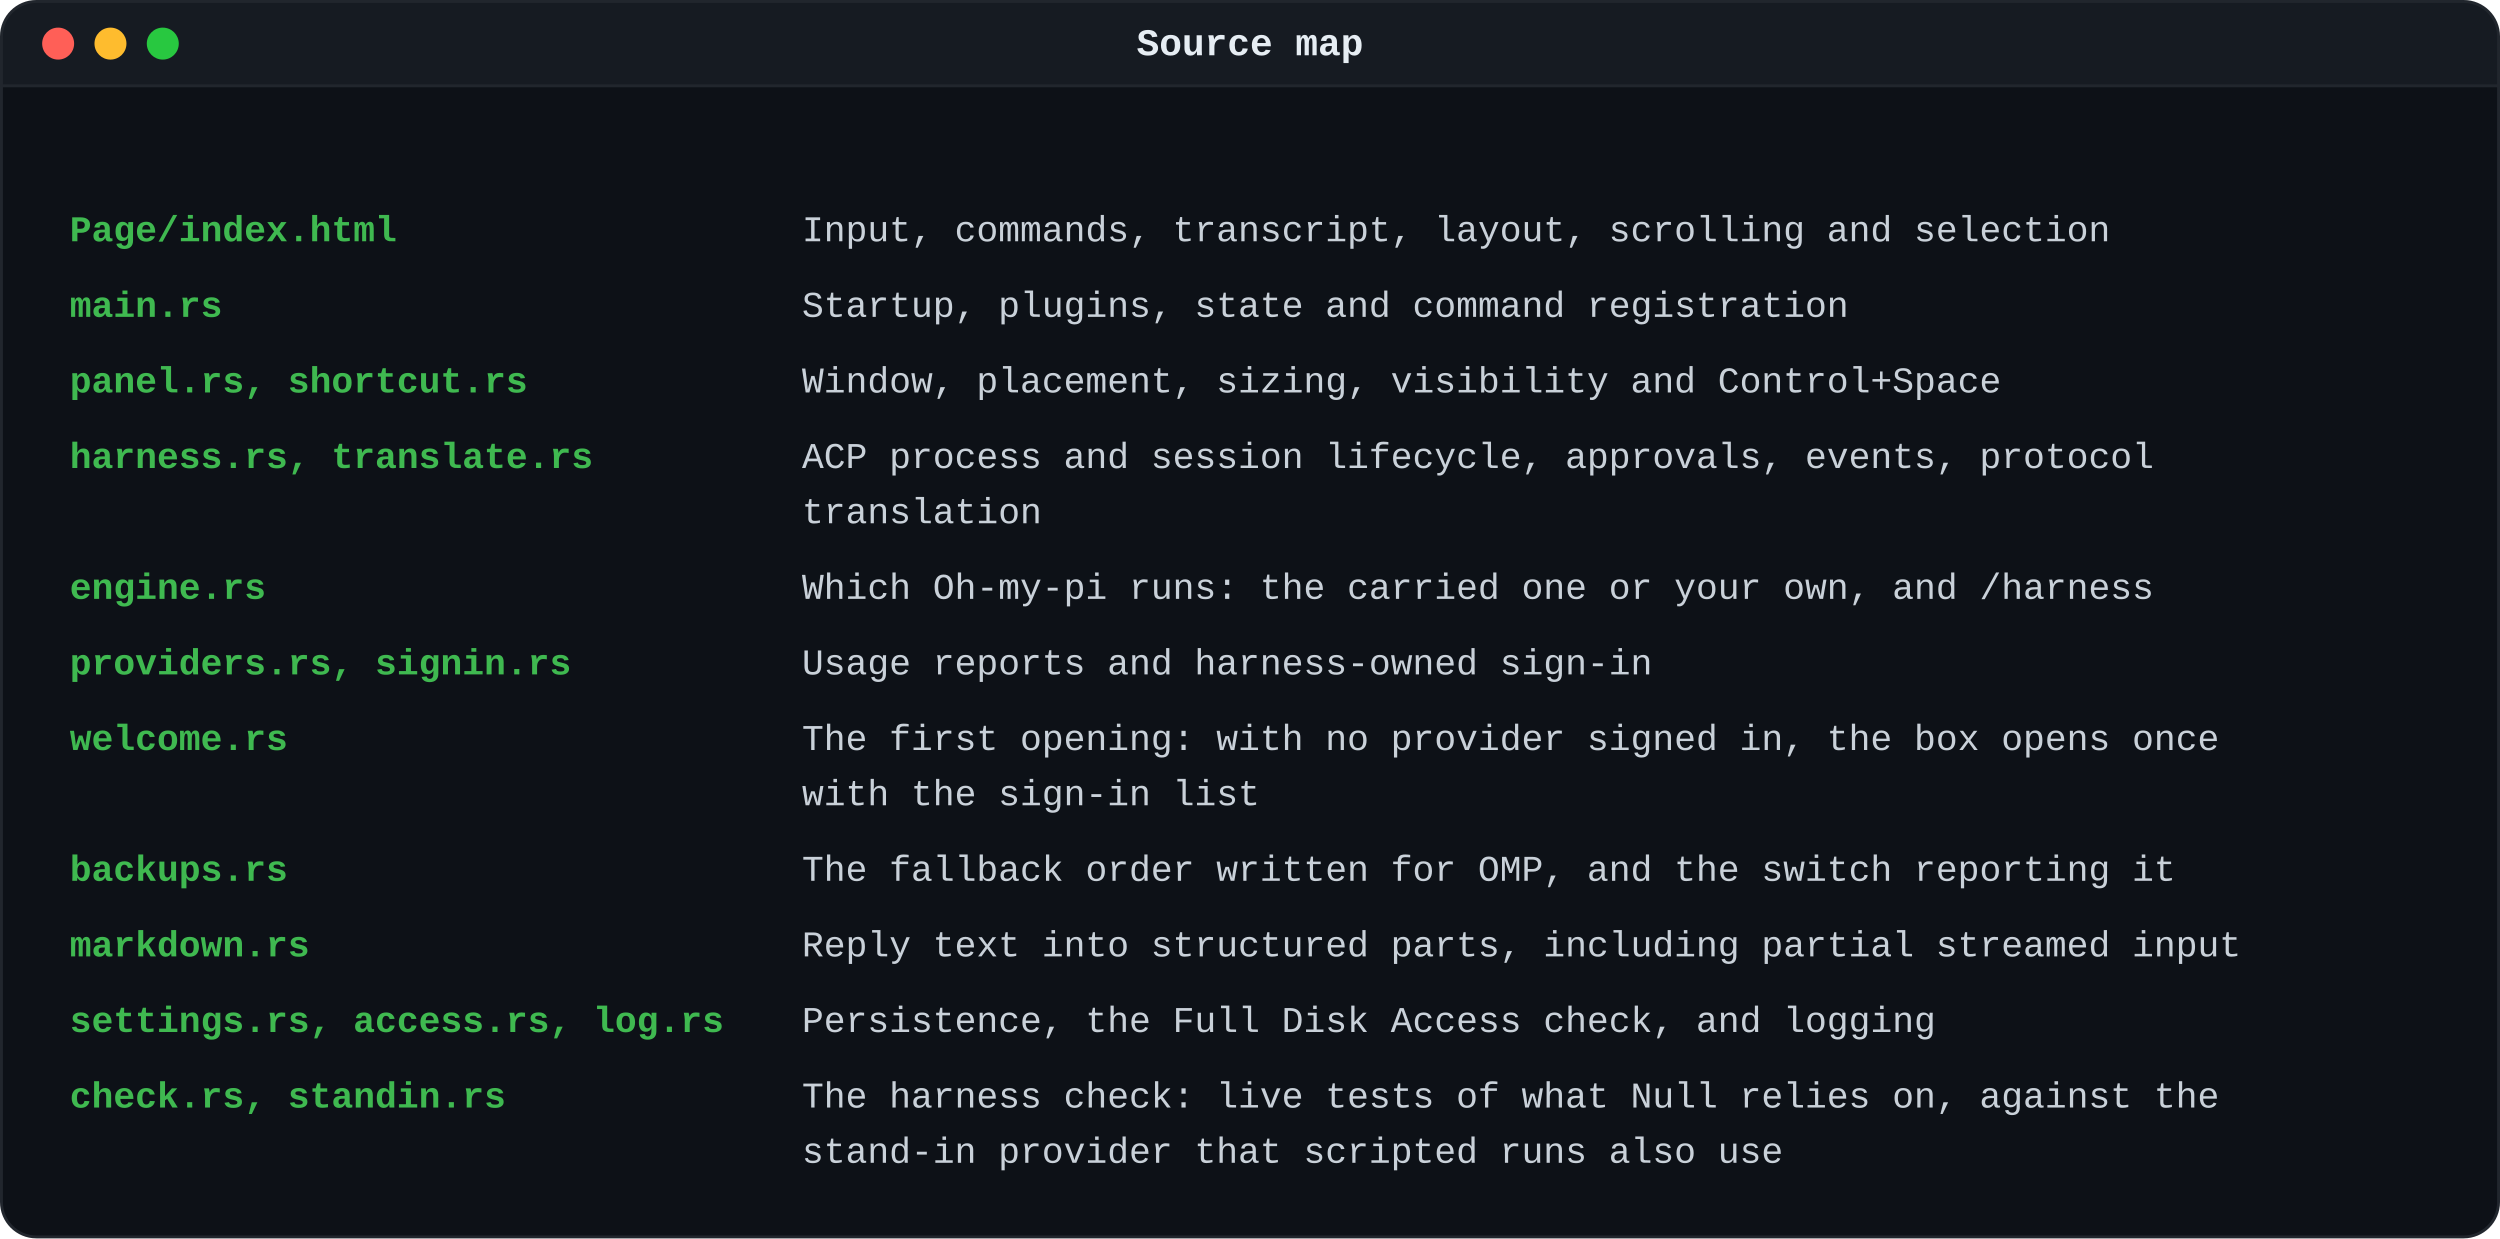
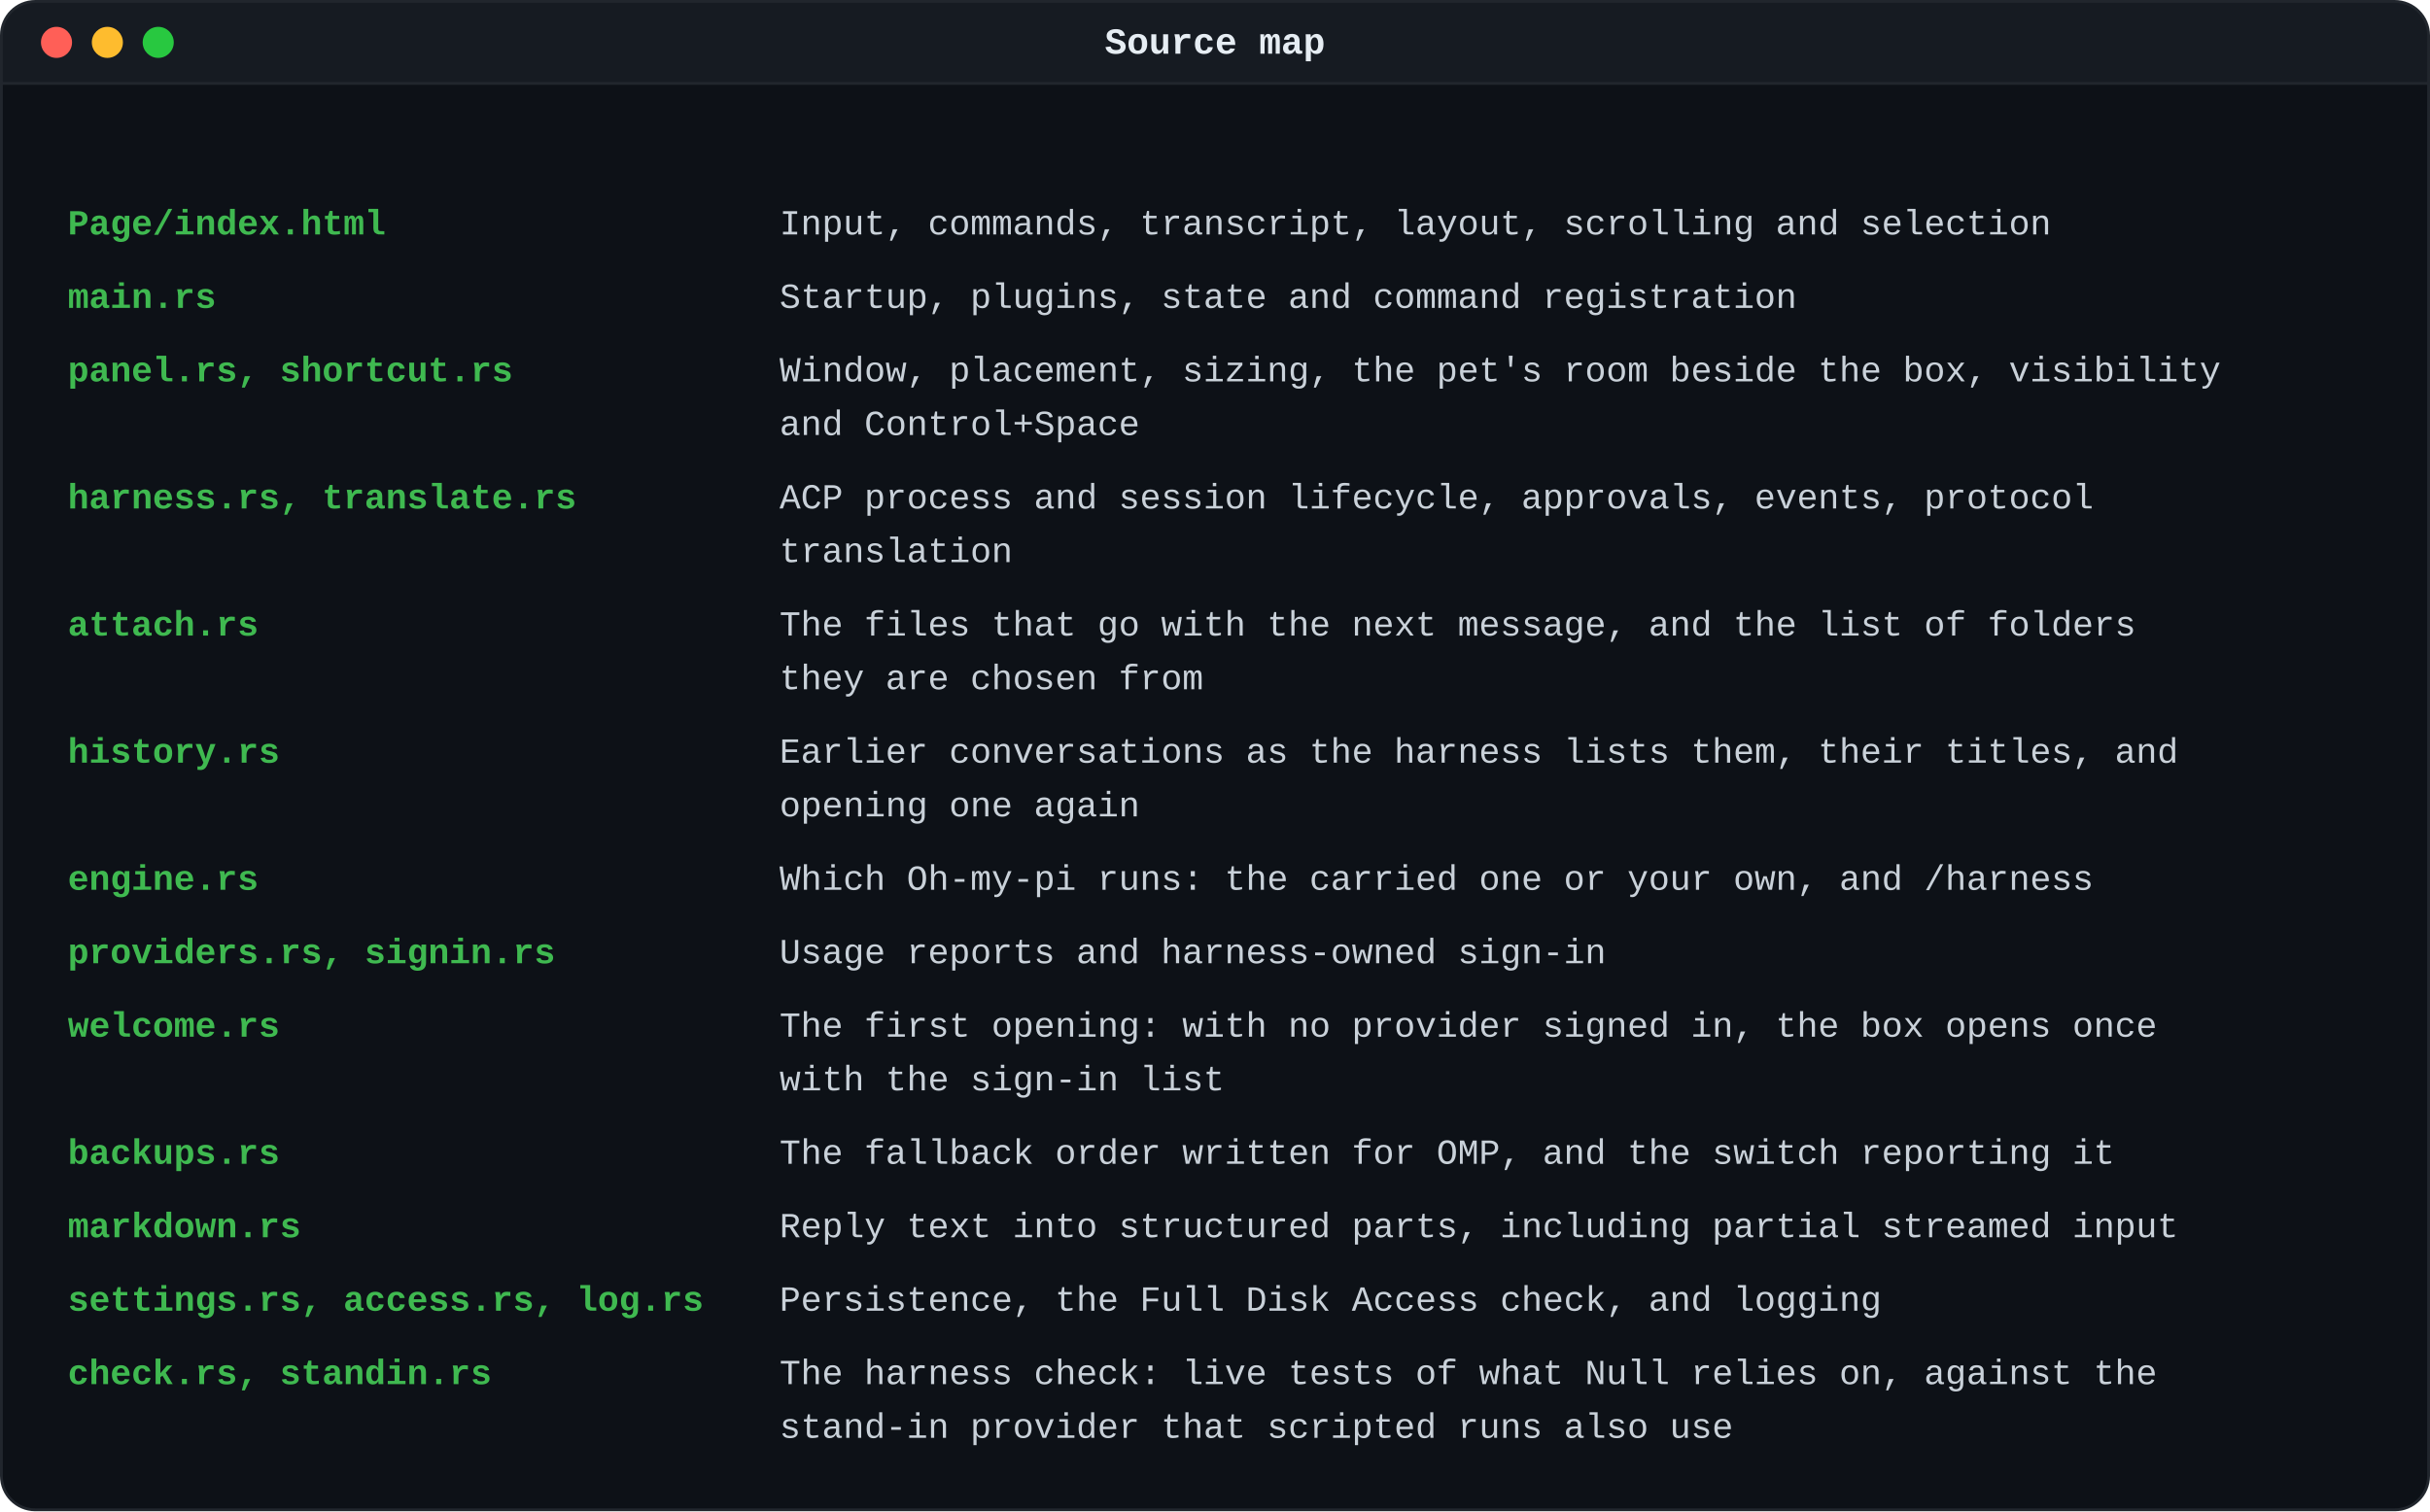
- <svg xmlns="http://www.w3.org/2000/svg" viewBox="0 0 860 426" width="860" height="426" fill="none" role="img" aria-label="Source map. Page/index.html: Input, commands, transcript, layout, scrolling and selection main.rs: Startup, plugins, state and command registration panel.rs, shortcut.rs: Window, placement, sizing, visibility and Control+Space harness.rs, translate.rs: ACP process and session lifecycle, approvals, events, protocol translation engine.rs: Which Oh-my-pi runs: the carried one or your own, and /harness providers.rs, signin.rs: Usage reports and harness-owned sign-in welcome.rs: The first opening: with no provider signed in, the box opens once with the sign-in list backups.rs: The fallback order written for OMP, and the switch reporting it markdown.rs: Reply text into structured parts, including partial streamed input settings.rs, access.rs, log.rs: Persistence, the Full Disk Access check, and logging check.rs, standin.rs: The harness check: live tests of what Null relies on, against the stand-in provider that scripted runs also use">
+ <svg xmlns="http://www.w3.org/2000/svg" viewBox="0 0 860 535" width="860" height="535" fill="none" role="img" aria-label="Source map. Page/index.html: Input, commands, transcript, layout, scrolling and selection main.rs: Startup, plugins, state and command registration panel.rs, shortcut.rs: Window, placement, sizing, the pet's room beside the box, visibility and Control+Space harness.rs, translate.rs: ACP process and session lifecycle, approvals, events, protocol translation attach.rs: The files that go with the next message, and the list of folders they are chosen from history.rs: Earlier conversations as the harness lists them, their titles, and opening one again engine.rs: Which Oh-my-pi runs: the carried one or your own, and /harness providers.rs, signin.rs: Usage reports and harness-owned sign-in welcome.rs: The first opening: with no provider signed in, the box opens once with the sign-in list backups.rs: The fallback order written for OMP, and the switch reporting it markdown.rs: Reply text into structured parts, including partial streamed input settings.rs, access.rs, log.rs: Persistence, the Full Disk Access check, and logging check.rs, standin.rs: The harness check: live tests of what Null relies on, against the stand-in provider that scripted runs also use">
  <style>
    text { font-family: ui-monospace,SFMono-Regular,'SF Mono',Menlo,Consolas,'Liberation Mono',monospace; }
    .rise { animation: rise .35s ease-out both; }
    .fade { animation: fade .4s ease-out both; }
    .blink { animation: blink 1.1s steps(1) infinite; }
    @keyframes rise { from { opacity: 0; transform: translateY(4px); } }
    @keyframes fade { from { opacity: 0; } }
    @keyframes blink { 50% { opacity: 0; } }
    @keyframes hold { 0%, 99.9% { opacity: 1; } 100% { opacity: 0; } }
    @media (prefers-reduced-motion: reduce) { * { animation: none !important; } }
  </style>
  <clipPath id="win">
-     <rect x="0.5" y="0.5" width="859" height="425" rx="12" />
+     <rect x="0.5" y="0.5" width="859" height="534" rx="12" />
  </clipPath>
  <g clip-path="url(#win)">
-     <rect width="860" height="426" fill="#0D1117" />
+     <rect width="860" height="535" fill="#0D1117" />
    <rect width="860" height="30" fill="#161B22" />
    <path d="M0 29.5H860" stroke="#21262D" />
    <circle cx="20" cy="15.0" r="5.5" fill="#FF5F57" />
    <circle cx="38" cy="15.0" r="5.5" fill="#FEBC2E" />
    <circle cx="56" cy="15.0" r="5.5" fill="#28C840" />
    <text x="430.0" y="19.0" font-size="13" font-weight="600" fill="#E6EDF3" text-anchor="middle">Source map</text>
    <text x="24" y="83.0" font-size="12.5" font-weight="700" fill="#3FB950">Page/index.html</text>
    <text x="275.875" y="83.0" font-size="12.5" fill="#C9D1D9">Input, commands, transcript, layout, scrolling and selection</text>
    <text x="24" y="109.0" font-size="12.5" font-weight="700" fill="#3FB950">main.rs</text>
    <text x="275.875" y="109.0" font-size="12.5" fill="#C9D1D9">Startup, plugins, state and command registration</text>
    <text x="24" y="135.0" font-size="12.5" font-weight="700" fill="#3FB950">panel.rs, shortcut.rs</text>
-     <text x="275.875" y="135.0" font-size="12.5" fill="#C9D1D9">Window, placement, sizing, visibility and Control+Space</text>
-     <text x="24" y="161.0" font-size="12.5" font-weight="700" fill="#3FB950">harness.rs, translate.rs</text>
-     <text x="275.875" y="161.0" font-size="12.5" fill="#C9D1D9">ACP process and session lifecycle, approvals, events, protocol</text>
-     <text x="275.875" y="180.0" font-size="12.5" fill="#C9D1D9">translation</text>
-     <text x="24" y="206.0" font-size="12.5" font-weight="700" fill="#3FB950">engine.rs</text>
-     <text x="275.875" y="206.0" font-size="12.5" fill="#C9D1D9">Which Oh-my-pi runs: the carried one or your own, and /harness</text>
-     <text x="24" y="232.0" font-size="12.5" font-weight="700" fill="#3FB950">providers.rs, signin.rs</text>
-     <text x="275.875" y="232.0" font-size="12.5" fill="#C9D1D9">Usage reports and harness-owned sign-in</text>
-     <text x="24" y="258.0" font-size="12.5" font-weight="700" fill="#3FB950">welcome.rs</text>
-     <text x="275.875" y="258.0" font-size="12.5" fill="#C9D1D9">The first opening: with no provider signed in, the box opens once</text>
-     <text x="275.875" y="277.0" font-size="12.5" fill="#C9D1D9">with the sign-in list</text>
-     <text x="24" y="303.0" font-size="12.5" font-weight="700" fill="#3FB950">backups.rs</text>
-     <text x="275.875" y="303.0" font-size="12.5" fill="#C9D1D9">The fallback order written for OMP, and the switch reporting it</text>
-     <text x="24" y="329.0" font-size="12.5" font-weight="700" fill="#3FB950">markdown.rs</text>
-     <text x="275.875" y="329.0" font-size="12.5" fill="#C9D1D9">Reply text into structured parts, including partial streamed input</text>
-     <text x="24" y="355.0" font-size="12.5" font-weight="700" fill="#3FB950">settings.rs, access.rs, log.rs</text>
-     <text x="275.875" y="355.0" font-size="12.5" fill="#C9D1D9">Persistence, the Full Disk Access check, and logging</text>
-     <text x="24" y="381.0" font-size="12.5" font-weight="700" fill="#3FB950">check.rs, standin.rs</text>
-     <text x="275.875" y="381.0" font-size="12.5" fill="#C9D1D9">The harness check: live tests of what Null relies on, against the</text>
-     <text x="275.875" y="400.0" font-size="12.5" fill="#C9D1D9">stand-in provider that scripted runs also use</text>
+     <text x="275.875" y="135.0" font-size="12.5" fill="#C9D1D9">Window, placement, sizing, the pet's room beside the box, visibility</text>
+     <text x="275.875" y="154.0" font-size="12.5" fill="#C9D1D9">and Control+Space</text>
+     <text x="24" y="180.0" font-size="12.5" font-weight="700" fill="#3FB950">harness.rs, translate.rs</text>
+     <text x="275.875" y="180.0" font-size="12.5" fill="#C9D1D9">ACP process and session lifecycle, approvals, events, protocol</text>
+     <text x="275.875" y="199.0" font-size="12.5" fill="#C9D1D9">translation</text>
+     <text x="24" y="225.0" font-size="12.5" font-weight="700" fill="#3FB950">attach.rs</text>
+     <text x="275.875" y="225.0" font-size="12.5" fill="#C9D1D9">The files that go with the next message, and the list of folders</text>
+     <text x="275.875" y="244.0" font-size="12.5" fill="#C9D1D9">they are chosen from</text>
+     <text x="24" y="270.0" font-size="12.5" font-weight="700" fill="#3FB950">history.rs</text>
+     <text x="275.875" y="270.0" font-size="12.5" fill="#C9D1D9">Earlier conversations as the harness lists them, their titles, and</text>
+     <text x="275.875" y="289.0" font-size="12.5" fill="#C9D1D9">opening one again</text>
+     <text x="24" y="315.0" font-size="12.5" font-weight="700" fill="#3FB950">engine.rs</text>
+     <text x="275.875" y="315.0" font-size="12.5" fill="#C9D1D9">Which Oh-my-pi runs: the carried one or your own, and /harness</text>
+     <text x="24" y="341.0" font-size="12.5" font-weight="700" fill="#3FB950">providers.rs, signin.rs</text>
+     <text x="275.875" y="341.0" font-size="12.5" fill="#C9D1D9">Usage reports and harness-owned sign-in</text>
+     <text x="24" y="367.0" font-size="12.5" font-weight="700" fill="#3FB950">welcome.rs</text>
+     <text x="275.875" y="367.0" font-size="12.5" fill="#C9D1D9">The first opening: with no provider signed in, the box opens once</text>
+     <text x="275.875" y="386.0" font-size="12.5" fill="#C9D1D9">with the sign-in list</text>
+     <text x="24" y="412.0" font-size="12.5" font-weight="700" fill="#3FB950">backups.rs</text>
+     <text x="275.875" y="412.0" font-size="12.5" fill="#C9D1D9">The fallback order written for OMP, and the switch reporting it</text>
+     <text x="24" y="438.0" font-size="12.5" font-weight="700" fill="#3FB950">markdown.rs</text>
+     <text x="275.875" y="438.0" font-size="12.5" fill="#C9D1D9">Reply text into structured parts, including partial streamed input</text>
+     <text x="24" y="464.0" font-size="12.5" font-weight="700" fill="#3FB950">settings.rs, access.rs, log.rs</text>
+     <text x="275.875" y="464.0" font-size="12.5" fill="#C9D1D9">Persistence, the Full Disk Access check, and logging</text>
+     <text x="24" y="490.0" font-size="12.5" font-weight="700" fill="#3FB950">check.rs, standin.rs</text>
+     <text x="275.875" y="490.0" font-size="12.5" fill="#C9D1D9">The harness check: live tests of what Null relies on, against the</text>
+     <text x="275.875" y="509.0" font-size="12.5" fill="#C9D1D9">stand-in provider that scripted runs also use</text>
  </g>
-   <rect x="0.5" y="0.5" width="859" height="425" rx="12" stroke="#21262D" />
+   <rect x="0.5" y="0.5" width="859" height="534" rx="12" stroke="#21262D" />
</svg>
